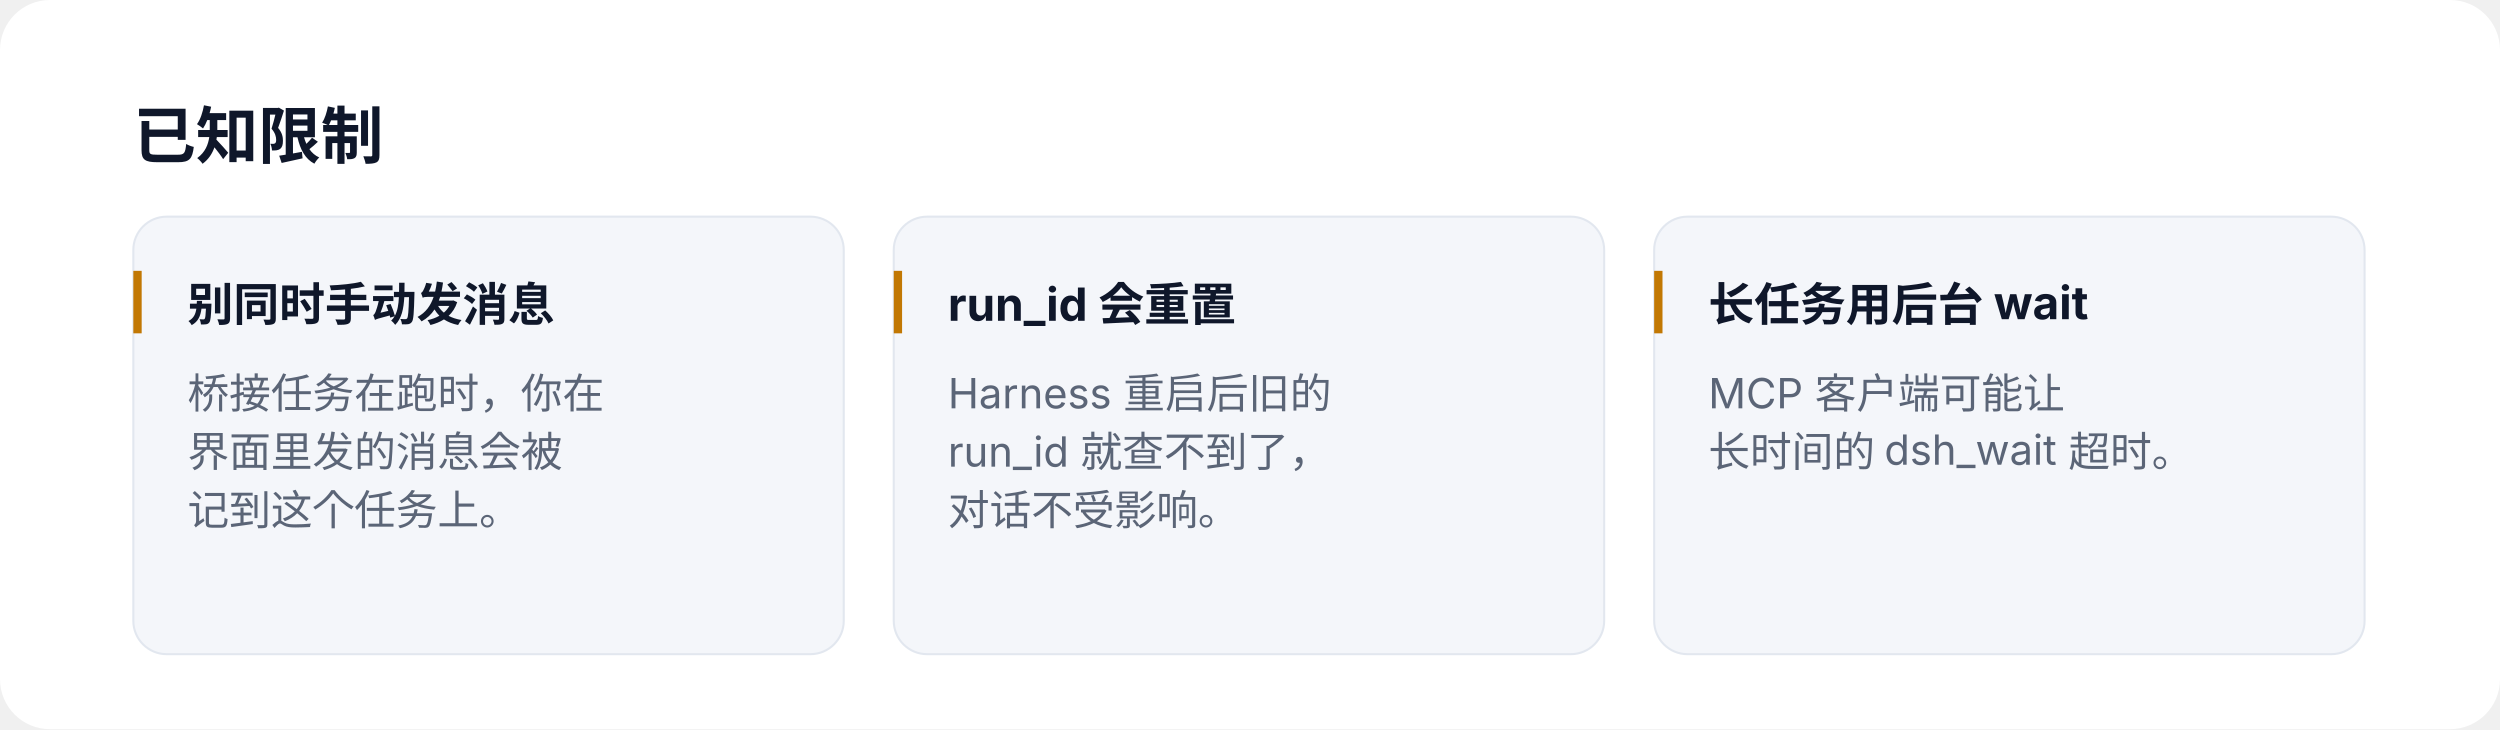
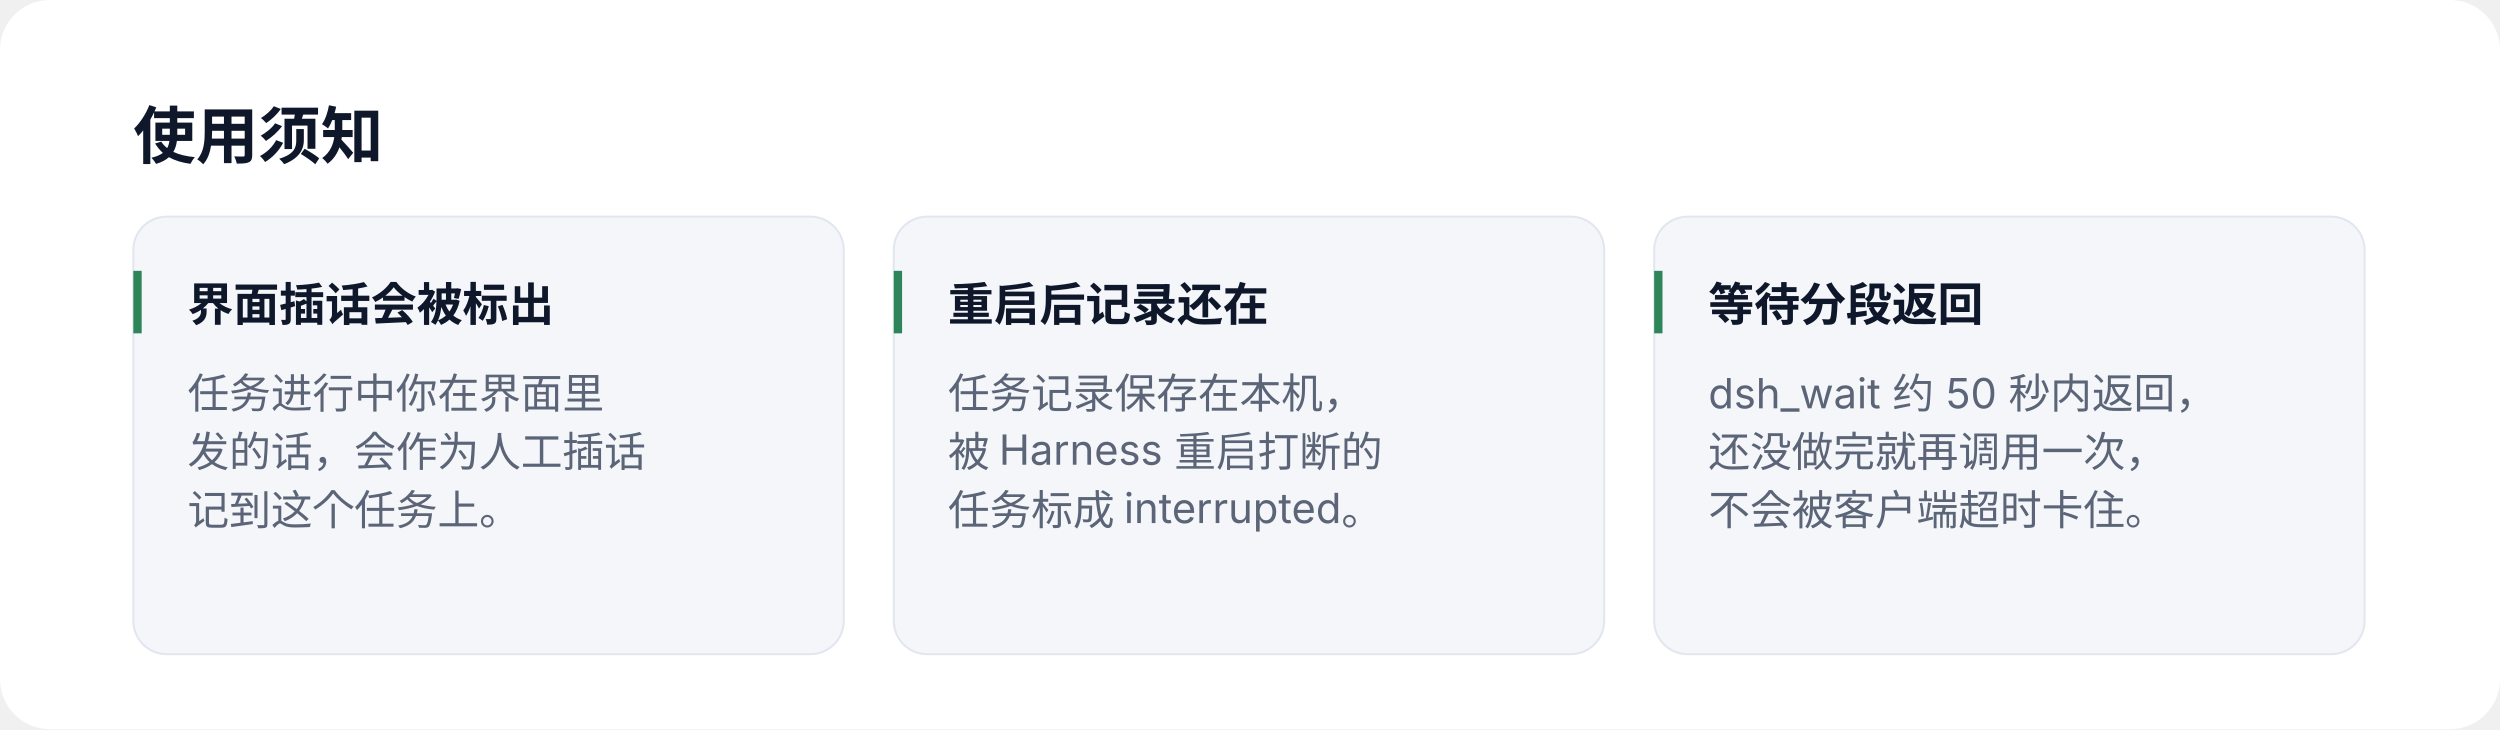
<svg xmlns="http://www.w3.org/2000/svg" width="1200" height="350" viewBox="0 0 1200 350" role="img" aria-labelledby="title desc">
  <rect width="1200" height="350" rx="24" fill="#FFFFFF" />
-   <text x="64" y="76" font-family="&quot;Microsoft YaHei&quot;, &quot;PingFang SC&quot;, -apple-system, BlinkMacSystemFont, &quot;Segoe UI&quot;, &quot;PingFang SC&quot;, &quot;Microsoft YaHei&quot;, sans-serif" font-size="30" fill="#0F172A" font-weight="700">已知限制</text>
+   <text x="64" y="76" font-family="&quot;Microsoft YaHei&quot;, &quot;PingFang SC&quot;, -apple-system, BlinkMacSystemFont, &quot;Segoe UI&quot;, &quot;PingFang SC&quot;, &quot;Microsoft YaHei&quot;, sans-serif" font-size="30" fill="#0F172A" font-weight="700">使用须知</text>
  <rect x="64" y="104" width="341" height="210" rx="16" fill="#F4F6FA" stroke="#E2E7EF" stroke-width="1" />
-   <rect x="64" y="130" width="4" height="30" fill="#C27803" />
-   <text x="90" y="154" font-family="&quot;Microsoft YaHei&quot;, &quot;PingFang SC&quot;, -apple-system, BlinkMacSystemFont, &quot;Segoe UI&quot;, &quot;PingFang SC&quot;, &quot;Microsoft YaHei&quot;, sans-serif" font-size="22" fill="#0F172A" font-weight="700">别同时手动发消息</text>
-   <text x="90" y="196" font-family="&quot;Microsoft YaHei&quot;, &quot;PingFang SC&quot;, -apple-system, BlinkMacSystemFont, &quot;Segoe UI&quot;, &quot;PingFang SC&quot;, &quot;Microsoft YaHei&quot;, sans-serif" font-size="20" fill="#5B6577">桥接任务在跑时，你在</text>
-   <text x="90" y="224" font-family="&quot;Microsoft YaHei&quot;, &quot;PingFang SC&quot;, -apple-system, BlinkMacSystemFont, &quot;Segoe UI&quot;, &quot;PingFang SC&quot;, &quot;Microsoft YaHei&quot;, sans-serif" font-size="20" fill="#5B6577">界面里发的消息会被</text>
+   <rect x="64" y="130" width="4" height="30" fill="#2F855A" />
+   <text x="90" y="154" font-family="&quot;Microsoft YaHei&quot;, &quot;PingFang SC&quot;, -apple-system, BlinkMacSystemFont, &quot;Segoe UI&quot;, &quot;PingFang SC&quot;, &quot;Microsoft YaHei&quot;, sans-serif" font-size="22" fill="#0F172A" font-weight="700">界面插话会被标出</text>
+   <text x="90" y="196" font-family="&quot;Microsoft YaHei&quot;, &quot;PingFang SC&quot;, -apple-system, BlinkMacSystemFont, &quot;Segoe UI&quot;, &quot;PingFang SC&quot;, &quot;Microsoft YaHei&quot;, sans-serif" font-size="20" fill="#5B6577">任务进行中你在界面里</text>
+   <text x="90" y="224" font-family="&quot;Microsoft YaHei&quot;, &quot;PingFang SC&quot;, -apple-system, BlinkMacSystemFont, &quot;Segoe UI&quot;, &quot;PingFang SC&quot;, &quot;Microsoft YaHei&quot;, sans-serif" font-size="20" fill="#5B6577">发的话，会作为人工插话</text>
  <text x="90" y="252" font-family="&quot;Microsoft YaHei&quot;, &quot;PingFang SC&quot;, -apple-system, BlinkMacSystemFont, &quot;Segoe UI&quot;, &quot;PingFang SC&quot;, &quot;Microsoft YaHei&quot;, sans-serif" font-size="20" fill="#5B6577">记到这个任务上。</text>
  <rect x="429" y="104" width="341" height="210" rx="16" fill="#F4F6FA" stroke="#E2E7EF" stroke-width="1" />
-   <rect x="429" y="130" width="4" height="30" fill="#C27803" />
-   <text x="455" y="154" font-family="&quot;Microsoft YaHei&quot;, &quot;PingFang SC&quot;, -apple-system, BlinkMacSystemFont, &quot;Segoe UI&quot;, &quot;PingFang SC&quot;, &quot;Microsoft YaHei&quot;, sans-serif" font-size="22" fill="#0F172A" font-weight="700">run_id 会重置</text>
-   <text x="455" y="196" font-family="&quot;Microsoft YaHei&quot;, &quot;PingFang SC&quot;, -apple-system, BlinkMacSystemFont, &quot;Segoe UI&quot;, &quot;PingFang SC&quot;, &quot;Microsoft YaHei&quot;, sans-serif" font-size="20" fill="#5B6577">Harness 重启后旧的</text>
-   <text x="455" y="224" font-family="&quot;Microsoft YaHei&quot;, &quot;PingFang SC&quot;, -apple-system, BlinkMacSystemFont, &quot;Segoe UI&quot;, &quot;PingFang SC&quot;, &quot;Microsoft YaHei&quot;, sans-serif" font-size="20" fill="#5B6577">run_id 就查不到了，</text>
-   <text x="455" y="252" font-family="&quot;Microsoft YaHei&quot;, &quot;PingFang SC&quot;, -apple-system, BlinkMacSystemFont, &quot;Segoe UI&quot;, &quot;PingFang SC&quot;, &quot;Microsoft YaHei&quot;, sans-serif" font-size="20" fill="#5B6577">对话不受影响。</text>
+   <rect x="429" y="130" width="4" height="30" fill="#2F855A" />
+   <text x="455" y="154" font-family="&quot;Microsoft YaHei&quot;, &quot;PingFang SC&quot;, -apple-system, BlinkMacSystemFont, &quot;Segoe UI&quot;, &quot;PingFang SC&quot;, &quot;Microsoft YaHei&quot;, sans-serif" font-size="22" fill="#0F172A" font-weight="700">重启后记录还在</text>
+   <text x="455" y="196" font-family="&quot;Microsoft YaHei&quot;, &quot;PingFang SC&quot;, -apple-system, BlinkMacSystemFont, &quot;Segoe UI&quot;, &quot;PingFang SC&quot;, &quot;Microsoft YaHei&quot;, sans-serif" font-size="20" fill="#5B6577">任务记录保存在本机，</text>
+   <text x="455" y="224" font-family="&quot;Microsoft YaHei&quot;, &quot;PingFang SC&quot;, -apple-system, BlinkMacSystemFont, &quot;Segoe UI&quot;, &quot;PingFang SC&quot;, &quot;Microsoft YaHei&quot;, sans-serif" font-size="20" fill="#5B6577">被 Harness 重启打断的</text>
+   <text x="455" y="252" font-family="&quot;Microsoft YaHei&quot;, &quot;PingFang SC&quot;, -apple-system, BlinkMacSystemFont, &quot;Segoe UI&quot;, &quot;PingFang SC&quot;, &quot;Microsoft YaHei&quot;, sans-serif" font-size="20" fill="#5B6577">任务标成 interrupted。</text>
  <rect x="794" y="104" width="341" height="210" rx="16" fill="#F4F6FA" stroke="#E2E7EF" stroke-width="1" />
-   <rect x="794" y="130" width="4" height="30" fill="#C27803" />
-   <text x="820" y="154" font-family="&quot;Microsoft YaHei&quot;, &quot;PingFang SC&quot;, -apple-system, BlinkMacSystemFont, &quot;Segoe UI&quot;, &quot;PingFang SC&quot;, &quot;Microsoft YaHei&quot;, sans-serif" font-size="22" fill="#0F172A" font-weight="700">长任务用后台 wait</text>
-   <text x="820" y="196" font-family="&quot;Microsoft YaHei&quot;, &quot;PingFang SC&quot;, -apple-system, BlinkMacSystemFont, &quot;Segoe UI&quot;, &quot;PingFang SC&quot;, &quot;Microsoft YaHei&quot;, sans-serif" font-size="20" fill="#5B6577">MCP 客户端可能让</text>
-   <text x="820" y="224" font-family="&quot;Microsoft YaHei&quot;, &quot;PingFang SC&quot;, -apple-system, BlinkMacSystemFont, &quot;Segoe UI&quot;, &quot;PingFang SC&quot;, &quot;Microsoft YaHei&quot;, sans-serif" font-size="20" fill="#5B6577">长时间的 dsh_wait 超时。</text>
-   <text x="820" y="252" font-family="&quot;Microsoft YaHei&quot;, &quot;PingFang SC&quot;, -apple-system, BlinkMacSystemFont, &quot;Segoe UI&quot;, &quot;PingFang SC&quot;, &quot;Microsoft YaHei&quot;, sans-serif" font-size="20" fill="#5B6577" />
+   <rect x="794" y="130" width="4" height="30" fill="#2F855A" />
+   <text x="820" y="154" font-family="&quot;Microsoft YaHei&quot;, &quot;PingFang SC&quot;, -apple-system, BlinkMacSystemFont, &quot;Segoe UI&quot;, &quot;PingFang SC&quot;, &quot;Microsoft YaHei&quot;, sans-serif" font-size="22" fill="#0F172A" font-weight="700">等待分段返回</text>
+   <text x="820" y="196" font-family="&quot;Microsoft YaHei&quot;, &quot;PingFang SC&quot;, -apple-system, BlinkMacSystemFont, &quot;Segoe UI&quot;, &quot;PingFang SC&quot;, &quot;Microsoft YaHei&quot;, sans-serif" font-size="20" fill="#5B6577">dsh_wait 约 50 秒内返回，</text>
+   <text x="820" y="224" font-family="&quot;Microsoft YaHei&quot;, &quot;PingFang SC&quot;, -apple-system, BlinkMacSystemFont, &quot;Segoe UI&quot;, &quot;PingFang SC&quot;, &quot;Microsoft YaHei&quot;, sans-serif" font-size="20" fill="#5B6577">还没做完就再调用一次，</text>
+   <text x="820" y="252" font-family="&quot;Microsoft YaHei&quot;, &quot;PingFang SC&quot;, -apple-system, BlinkMacSystemFont, &quot;Segoe UI&quot;, &quot;PingFang SC&quot;, &quot;Microsoft YaHei&quot;, sans-serif" font-size="20" fill="#5B6577">不会被客户端超时卡住。</text>
</svg>
